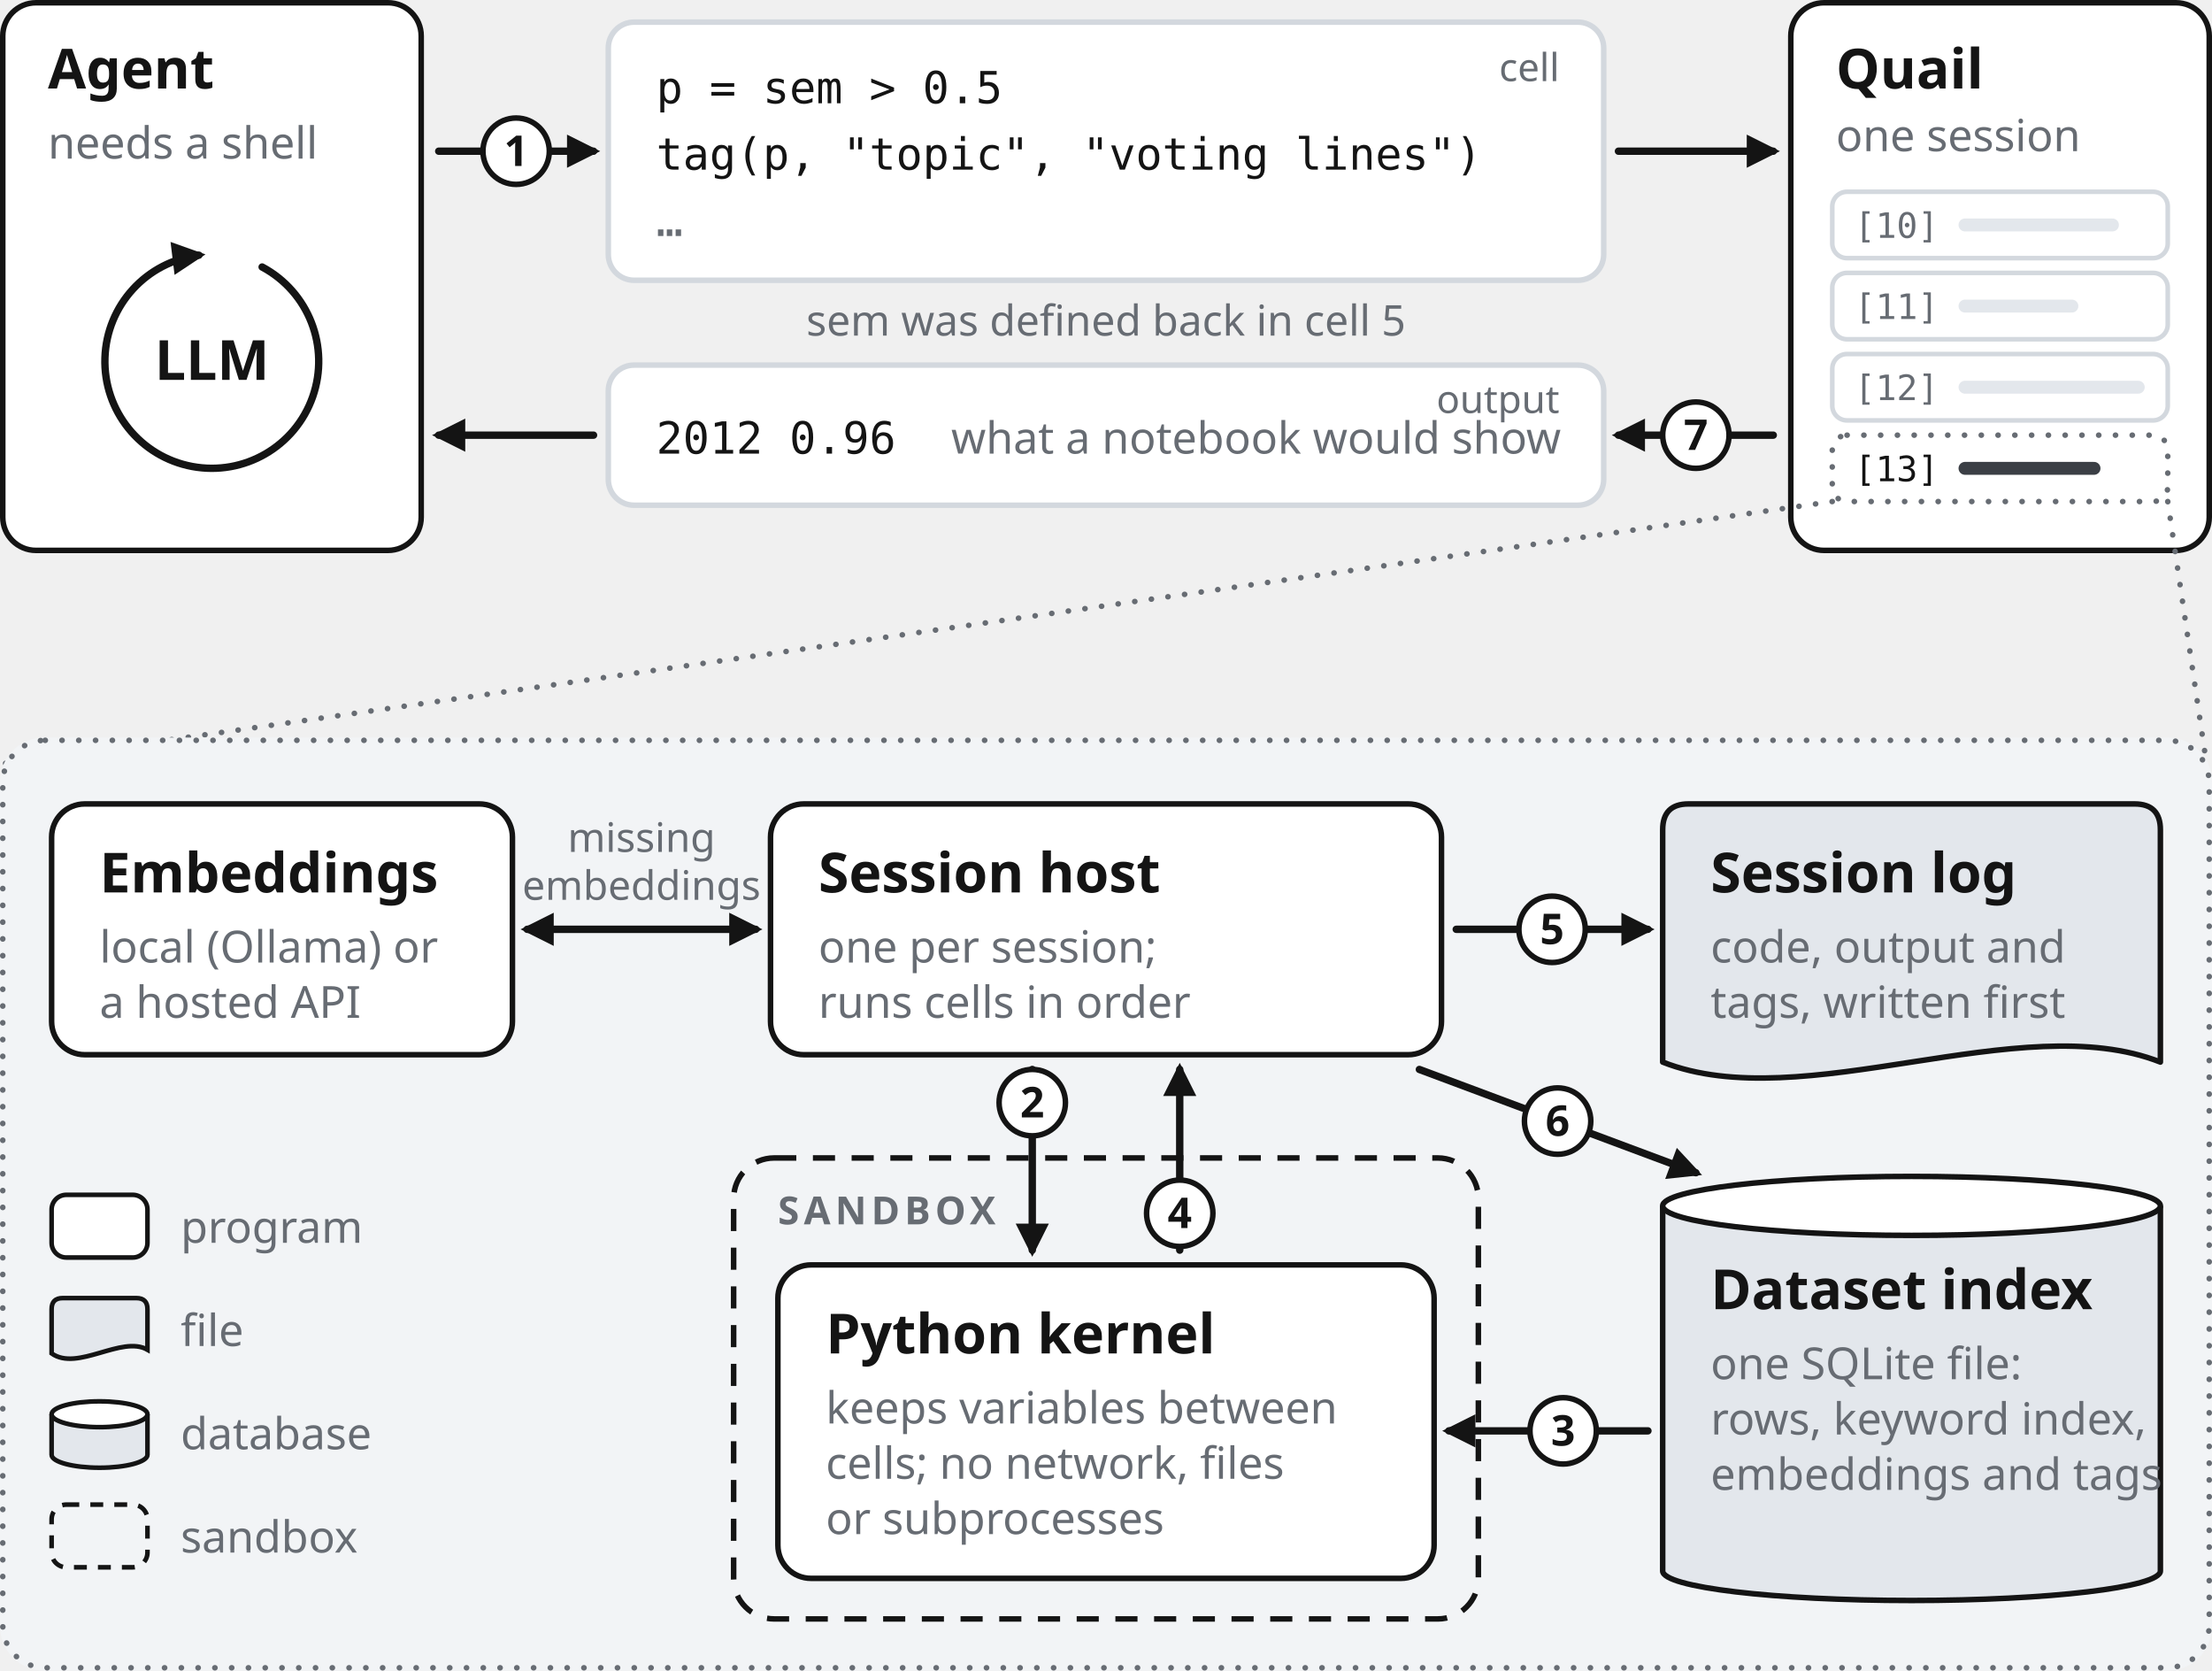
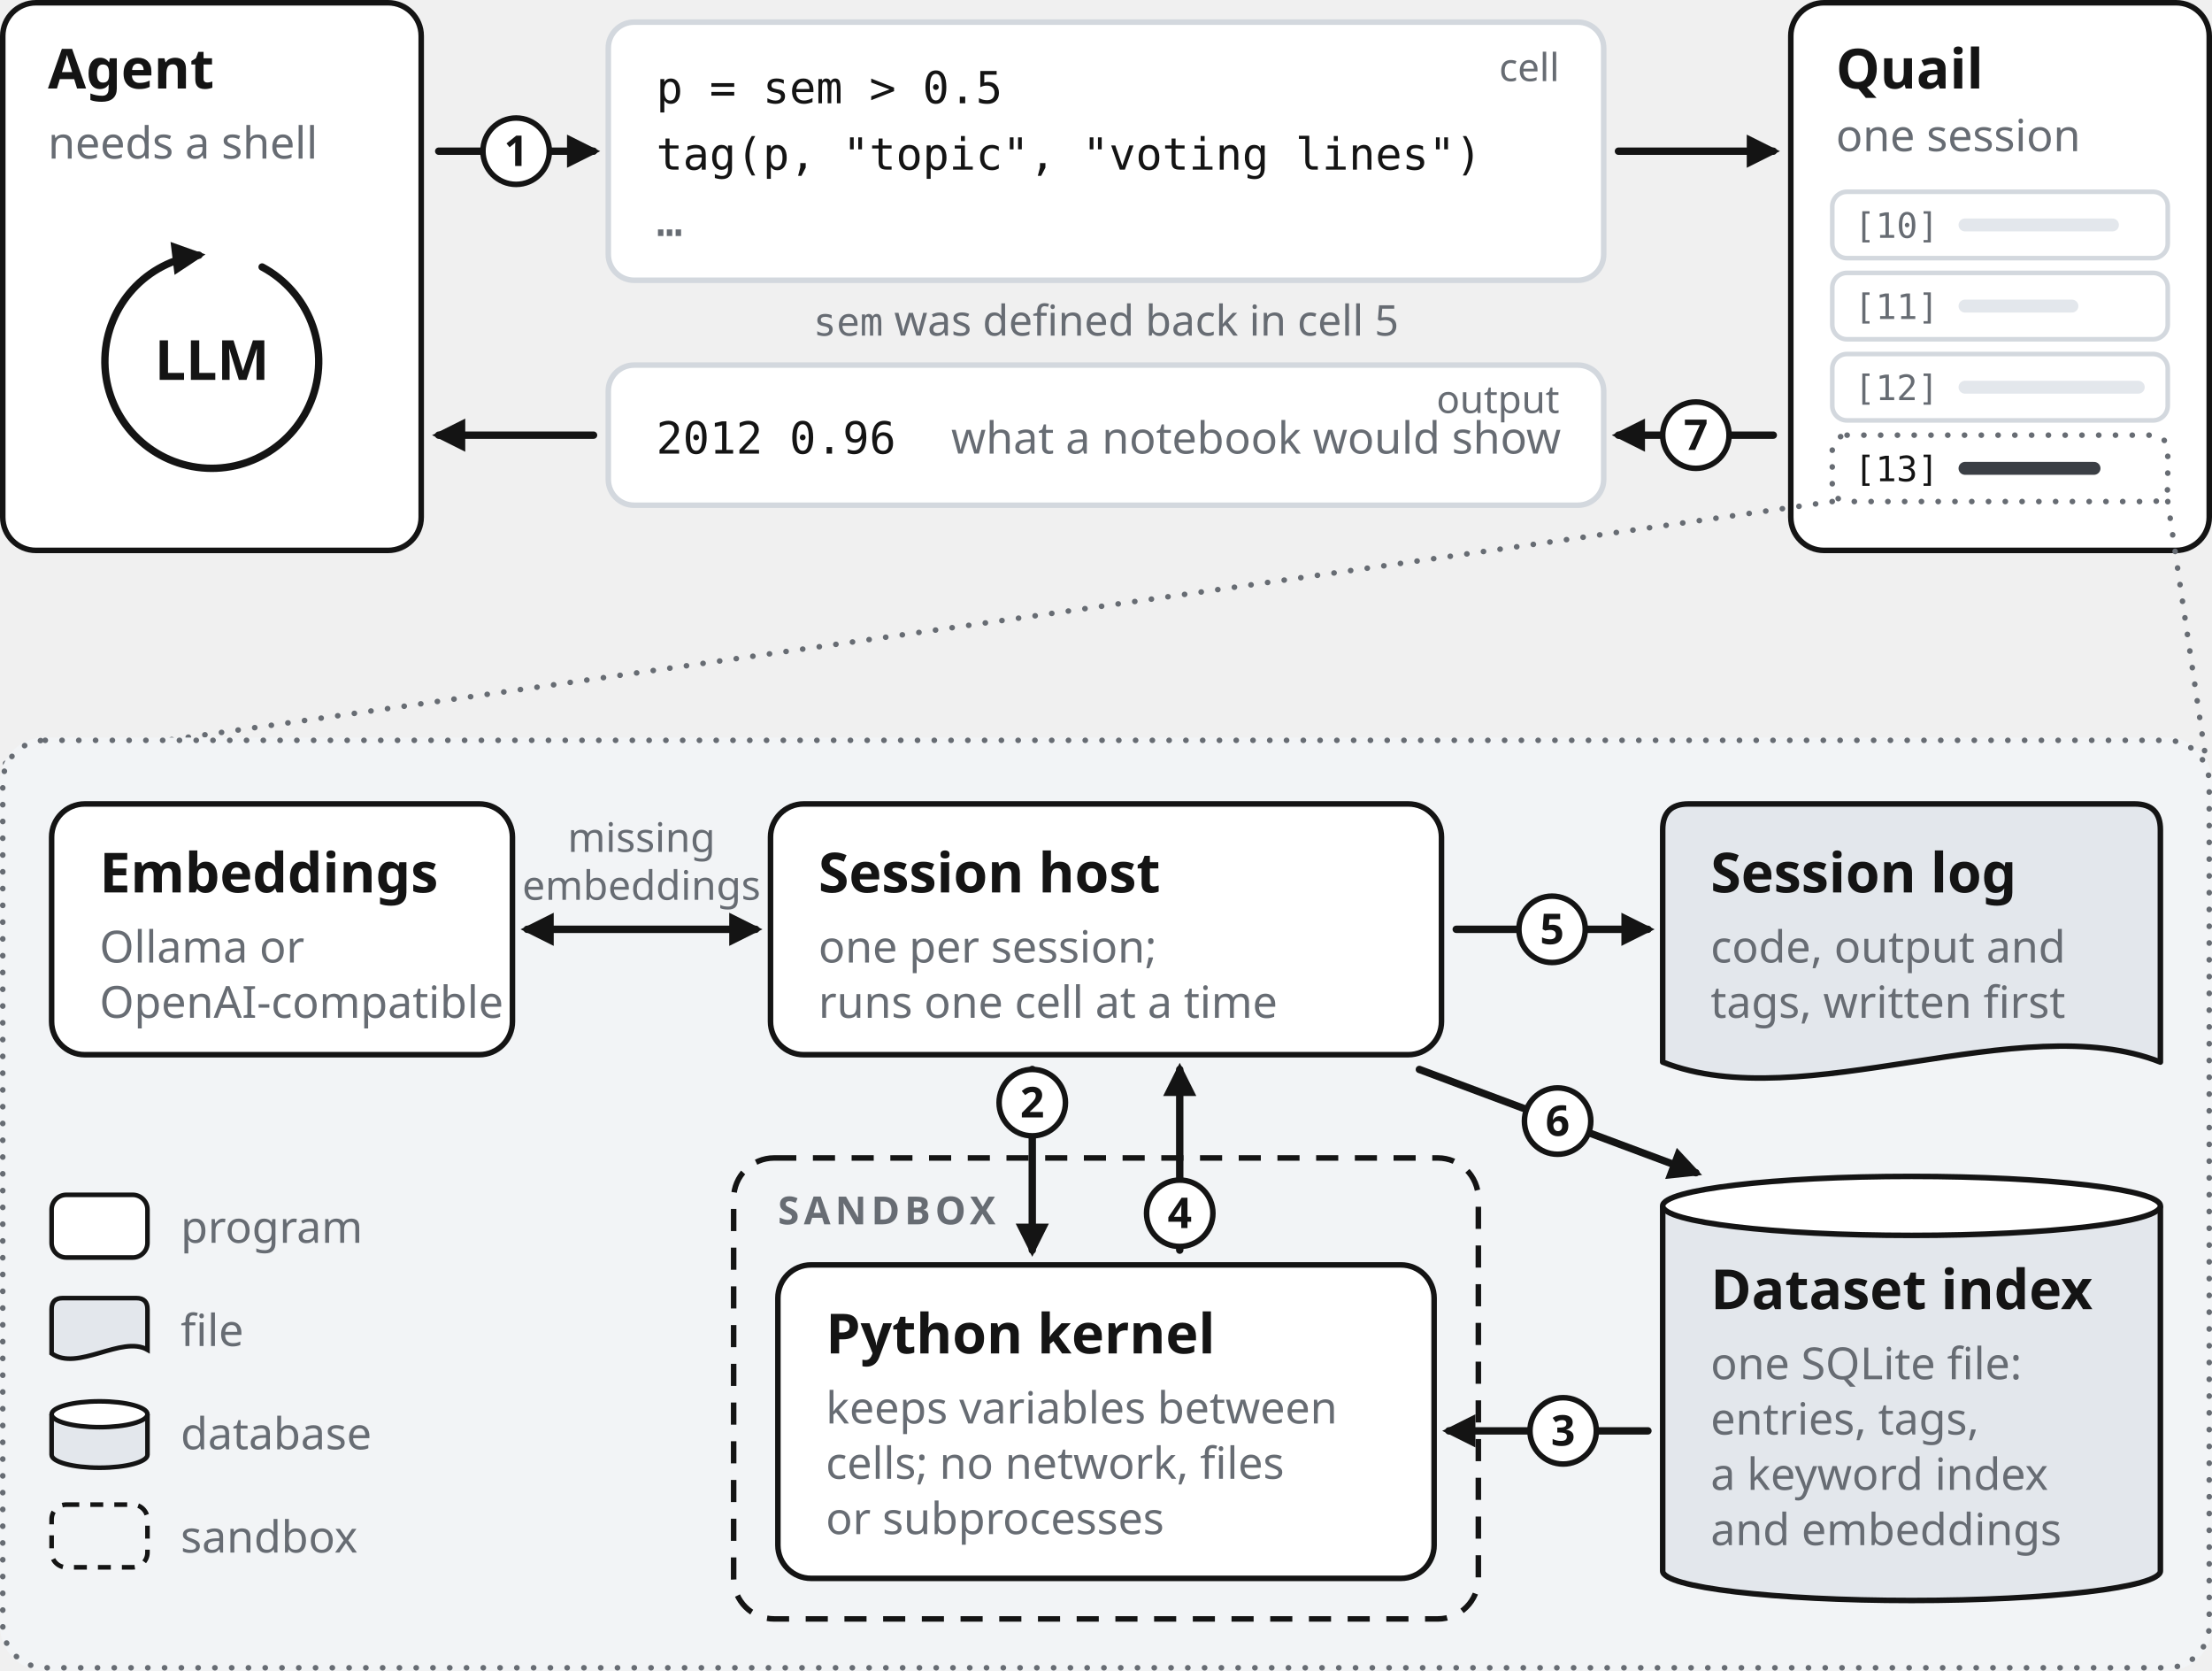
<svg xmlns="http://www.w3.org/2000/svg" viewBox="0 0 1200 906" width="1200" height="906">
  <style>
    text { font-family: 'Source Sans 3', sans-serif; fill: #141414; }
    .h { font-size: 30px; font-weight: 700; }
    .b { font-size: 25px; }
    .s { font-size: 24px; fill: #676C73; }
    .cap { font-size: 21px; font-weight: 700; letter-spacing: 2.5px; fill: #676C73; }
    .m { font-family: 'Source Code Pro', monospace; font-size: 24px; font-weight: 500; font-variant-ligatures: none; }
    .ln { fill: none; stroke: #141414; stroke-width: 4; stroke-linecap: round; stroke-linejoin: round; }
  </style>
  <defs>
    <marker id="a" viewBox="0 0 10 10" refX="8" refY="5" markerWidth="4.5" markerHeight="4.5" orient="auto-start-reverse">
      <path d="M0,0 L10,5 L0,10 z" fill="#141414" />
    </marker>
  </defs>
  <rect x="1.5" y="1.5" width="227" height="297" rx="18" fill="#fff" stroke="#141414" stroke-width="3" />
  <text class="h" x="26" y="48" style="font-size:30px">Agent</text>
  <text class="s" x="26" y="86">needs a shell</text>
  <path class="ln" d="M142.2,144.8 A58,58 0 1 1 107.9,138.4" marker-end="url(#a)" style="stroke-width:4" />
  <text class="h" x="115" y="206" text-anchor="middle" style="font-size:30px">LLM</text>
  <rect x="971.5" y="1.5" width="227" height="297" rx="18" fill="#fff" stroke="#141414" stroke-width="3" />
  <text class="h" x="996" y="48">Quail</text>
  <text class="s" x="996" y="82">one session</text>
  <rect x="994" y="104" width="182" height="36" rx="8" fill="#fff" stroke="#D3D8DE" stroke-width="2.5" />
  <text class="m" x="1006" y="129" style="font-size:19px;fill:#676C73">[10]</text>
  <path d="M1066,122 H1146" fill="none" stroke="#E3E7EC" stroke-width="7" stroke-linecap="round" />
  <rect x="994" y="148" width="182" height="36" rx="8" fill="#fff" stroke="#D3D8DE" stroke-width="2.5" />
  <text class="m" x="1006" y="173" style="font-size:19px;fill:#676C73">[11]</text>
  <path d="M1066,166 H1124" fill="none" stroke="#E3E7EC" stroke-width="7" stroke-linecap="round" />
  <rect x="994" y="192" width="182" height="36" rx="8" fill="#fff" stroke="#D3D8DE" stroke-width="2.5" />
  <text class="m" x="1006" y="217" style="font-size:19px;fill:#676C73">[12]</text>
  <path d="M1066,210 H1160" fill="none" stroke="#E3E7EC" stroke-width="7" stroke-linecap="round" />
  <text class="m" x="1006" y="261" style="font-size:19px;fill:#141414">[13]</text>
  <path d="M1066,254 H1136" fill="none" stroke="#3B3F45" stroke-width="7" stroke-linecap="round" />
  <path class="ln" d="M238,82 L322,82" marker-end="url(#a)" />
  <rect x="330" y="12" width="540" height="140" rx="14" fill="#fff" stroke="#D3D8DE" stroke-width="3" />
  <text class="m" x="356" y="56">p = sem &gt; 0.5</text>
  <text class="m" x="356" y="92">tag(p, "topic", "voting lines")</text>
  <text class="m" x="356" y="128" style="fill:#676C73">…</text>
  <text class="s" x="846" y="44" text-anchor="end" style="font-size:21px">cell</text>
  <path class="ln" d="M878,82 L962,82" marker-end="url(#a)" />
-   <text class="s" x="600" y="182" text-anchor="middle" style="font-size:23px">sem was defined back in cell 5</text>
+   <text class="s" x="600" y="182" text-anchor="middle" style="font-size:23px">
+     <tspan class="m" style="font-size:21px">sem</tspan> was defined back in cell 5</text>
  <path class="ln" d="M962,236 L878,236" marker-end="url(#a)" />
  <rect x="330" y="198" width="540" height="76" rx="14" fill="#fff" stroke="#D3D8DE" stroke-width="3" />
  <text class="m" x="356" y="246">2012 0.96</text>
  <text class="s" x="846" y="224" text-anchor="end" style="font-size:21px">output</text>
  <text class="s" x="516" y="246">what a notebook would show</text>
  <path class="ln" d="M322,236 L238,236" marker-end="url(#a)" />
  <rect x="994" y="236" width="182" height="36" rx="8" fill="none" stroke="#676C73" stroke-width="3" stroke-linecap="round" stroke-dasharray="0.1 9" />
  <path d="M994,272 L3,414 M1176,272 L1197,414" fill="none" stroke="#676C73" stroke-width="3" stroke-linecap="round" stroke-dasharray="0.1 9" />
  <rect x="0" y="400" width="1200" height="506" rx="24" fill="#F2F4F6" />
  <rect x="1.5" y="401.5" width="1197" height="503" rx="23" fill="none" stroke="#676C73" stroke-width="3" stroke-linecap="round" stroke-dasharray="0.1 9" />
  <rect x="28" y="436" width="250" height="136" rx="18" fill="#fff" stroke="#141414" stroke-width="3" />
  <text class="h" x="54" y="484" style="font-size:30px">Embeddings</text>
-   <text class="s" x="54" y="522">local (Ollama) or</text>
-   <text class="s" x="54" y="552">a hosted API</text>
+   <text class="s" x="54" y="522">Ollama or</text>
+   <text class="s" x="54" y="552">OpenAI-compatible</text>
  <rect x="418" y="436" width="364" height="136" rx="18" fill="#fff" stroke="#141414" stroke-width="3" />
  <text class="h" x="444" y="484" style="font-size:30px">Session host</text>
  <text class="s" x="444" y="522">one per session;</text>
-   <text class="s" x="444" y="552">runs cells in order</text>
+   <text class="s" x="444" y="552">runs one cell at a time</text>
  <path d="M916,436 H1158 Q1172,436 1172,450 V576 C1096,546 978,606 902,576 V450 Q902,436 916,436 Z" fill="#E3E7EC" stroke="#141414" stroke-width="3" stroke-linejoin="round" />
  <text class="h" x="928" y="484" style="font-size:30px">Session log</text>
  <text class="s" x="928" y="522">code, output and</text>
  <text class="s" x="928" y="552">tags, written first</text>
  <rect x="398" y="628" width="404" height="250" rx="22" fill="none" stroke="#141414" stroke-width="3" stroke-dasharray="12 9" />
  <text class="cap" x="422" y="664">SANDBOX</text>
  <rect x="422" y="686" width="356" height="170" rx="18" fill="#fff" stroke="#141414" stroke-width="3" />
  <text class="h" x="448" y="734" style="font-size:30px">Python kernel</text>
  <text class="s" x="448" y="772">keeps variables between</text>
  <text class="s" x="448" y="802">cells; no network, files</text>
  <text class="s" x="448" y="832">or subprocesses</text>
  <path d="M902,654 V852 A135.0,16 0 0 0 1172,852 V654" fill="#E3E7EC" stroke="#141414" stroke-width="3" />
  <ellipse cx="1037.0" cy="654" rx="135.0" ry="16" fill="#fff" stroke="#141414" stroke-width="3" />
  <text class="h" x="928" y="710" style="font-size:30px">Dataset index</text>
  <text class="s" x="928" y="748">one SQLite file:</text>
-   <text class="s" x="928" y="778">rows, keyword index,</text>
-   <text class="s" x="928" y="808">embeddings and tags</text>
+   <text class="s" x="928" y="778">entries, tags,</text>
+   <text class="s" x="928" y="808">a keyword index</text>
+   <text class="s" x="928" y="838">and embeddings</text>
  <path class="ln" d="M286,504 L410,504" marker-end="url(#a)" marker-start="url(#a)" />
  <text class="s" x="348" y="462" text-anchor="middle" style="font-size:22px">missing</text>
  <text class="s" x="348" y="488" text-anchor="middle" style="font-size:22px">embeddings</text>
  <path class="ln" d="M790,504 L894,504" marker-end="url(#a)" />
  <path class="ln" d="M560,580 L560,678" marker-end="url(#a)" />
  <path class="ln" d="M640,678 L640,580" marker-end="url(#a)" />
  <path class="ln" d="M770,580 L920,636" marker-end="url(#a)" />
  <path class="ln" d="M894,776 L786,776" marker-end="url(#a)" />
  <circle cx="280" cy="82" r="18" fill="#fff" stroke="#141414" stroke-width="3" />
  <text class="h" x="280" y="90" text-anchor="middle" style="font-size:23px">1</text>
  <circle cx="560" cy="598" r="18" fill="#fff" stroke="#141414" stroke-width="3" />
  <text class="h" x="560" y="606" text-anchor="middle" style="font-size:23px">2</text>
  <circle cx="848" cy="776" r="18" fill="#fff" stroke="#141414" stroke-width="3" />
  <text class="h" x="848" y="784" text-anchor="middle" style="font-size:23px">3</text>
  <circle cx="640" cy="658" r="18" fill="#fff" stroke="#141414" stroke-width="3" />
  <text class="h" x="640" y="666" text-anchor="middle" style="font-size:23px">4</text>
  <circle cx="842" cy="504" r="18" fill="#fff" stroke="#141414" stroke-width="3" />
  <text class="h" x="842" y="512" text-anchor="middle" style="font-size:23px">5</text>
  <circle cx="845" cy="608" r="18" fill="#fff" stroke="#141414" stroke-width="3" />
  <text class="h" x="845" y="616" text-anchor="middle" style="font-size:23px">6</text>
  <circle cx="920" cy="236" r="18" fill="#fff" stroke="#141414" stroke-width="3" />
  <text class="h" x="920" y="244" text-anchor="middle" style="font-size:23px">7</text>
  <rect x="28" y="648" width="52" height="34" rx="8" fill="#fff" stroke="#141414" stroke-width="2.5" />
  <text class="s" x="98" y="674">program</text>
  <path d="M34,704 H74 Q80,704 80,710 V732 C66,724 42,744 28,734 V710 Q28,704 34,704 Z" fill="#E3E7EC" stroke="#141414" stroke-width="2.5" />
  <text class="s" x="98" y="730">file</text>
  <path d="M28,767 V789 A26,7 0 0 0 80,789 V767" fill="#E3E7EC" stroke="#141414" stroke-width="2.5" />
  <ellipse cx="54" cy="767" rx="26" ry="7" fill="#fff" stroke="#141414" stroke-width="2.5" />
  <text class="s" x="98" y="786">database</text>
  <rect x="28" y="816" width="52" height="34" rx="8" fill="none" stroke="#141414" stroke-width="2.5" stroke-dasharray="7 6" />
  <text class="s" x="98" y="842">sandbox</text>
</svg>
